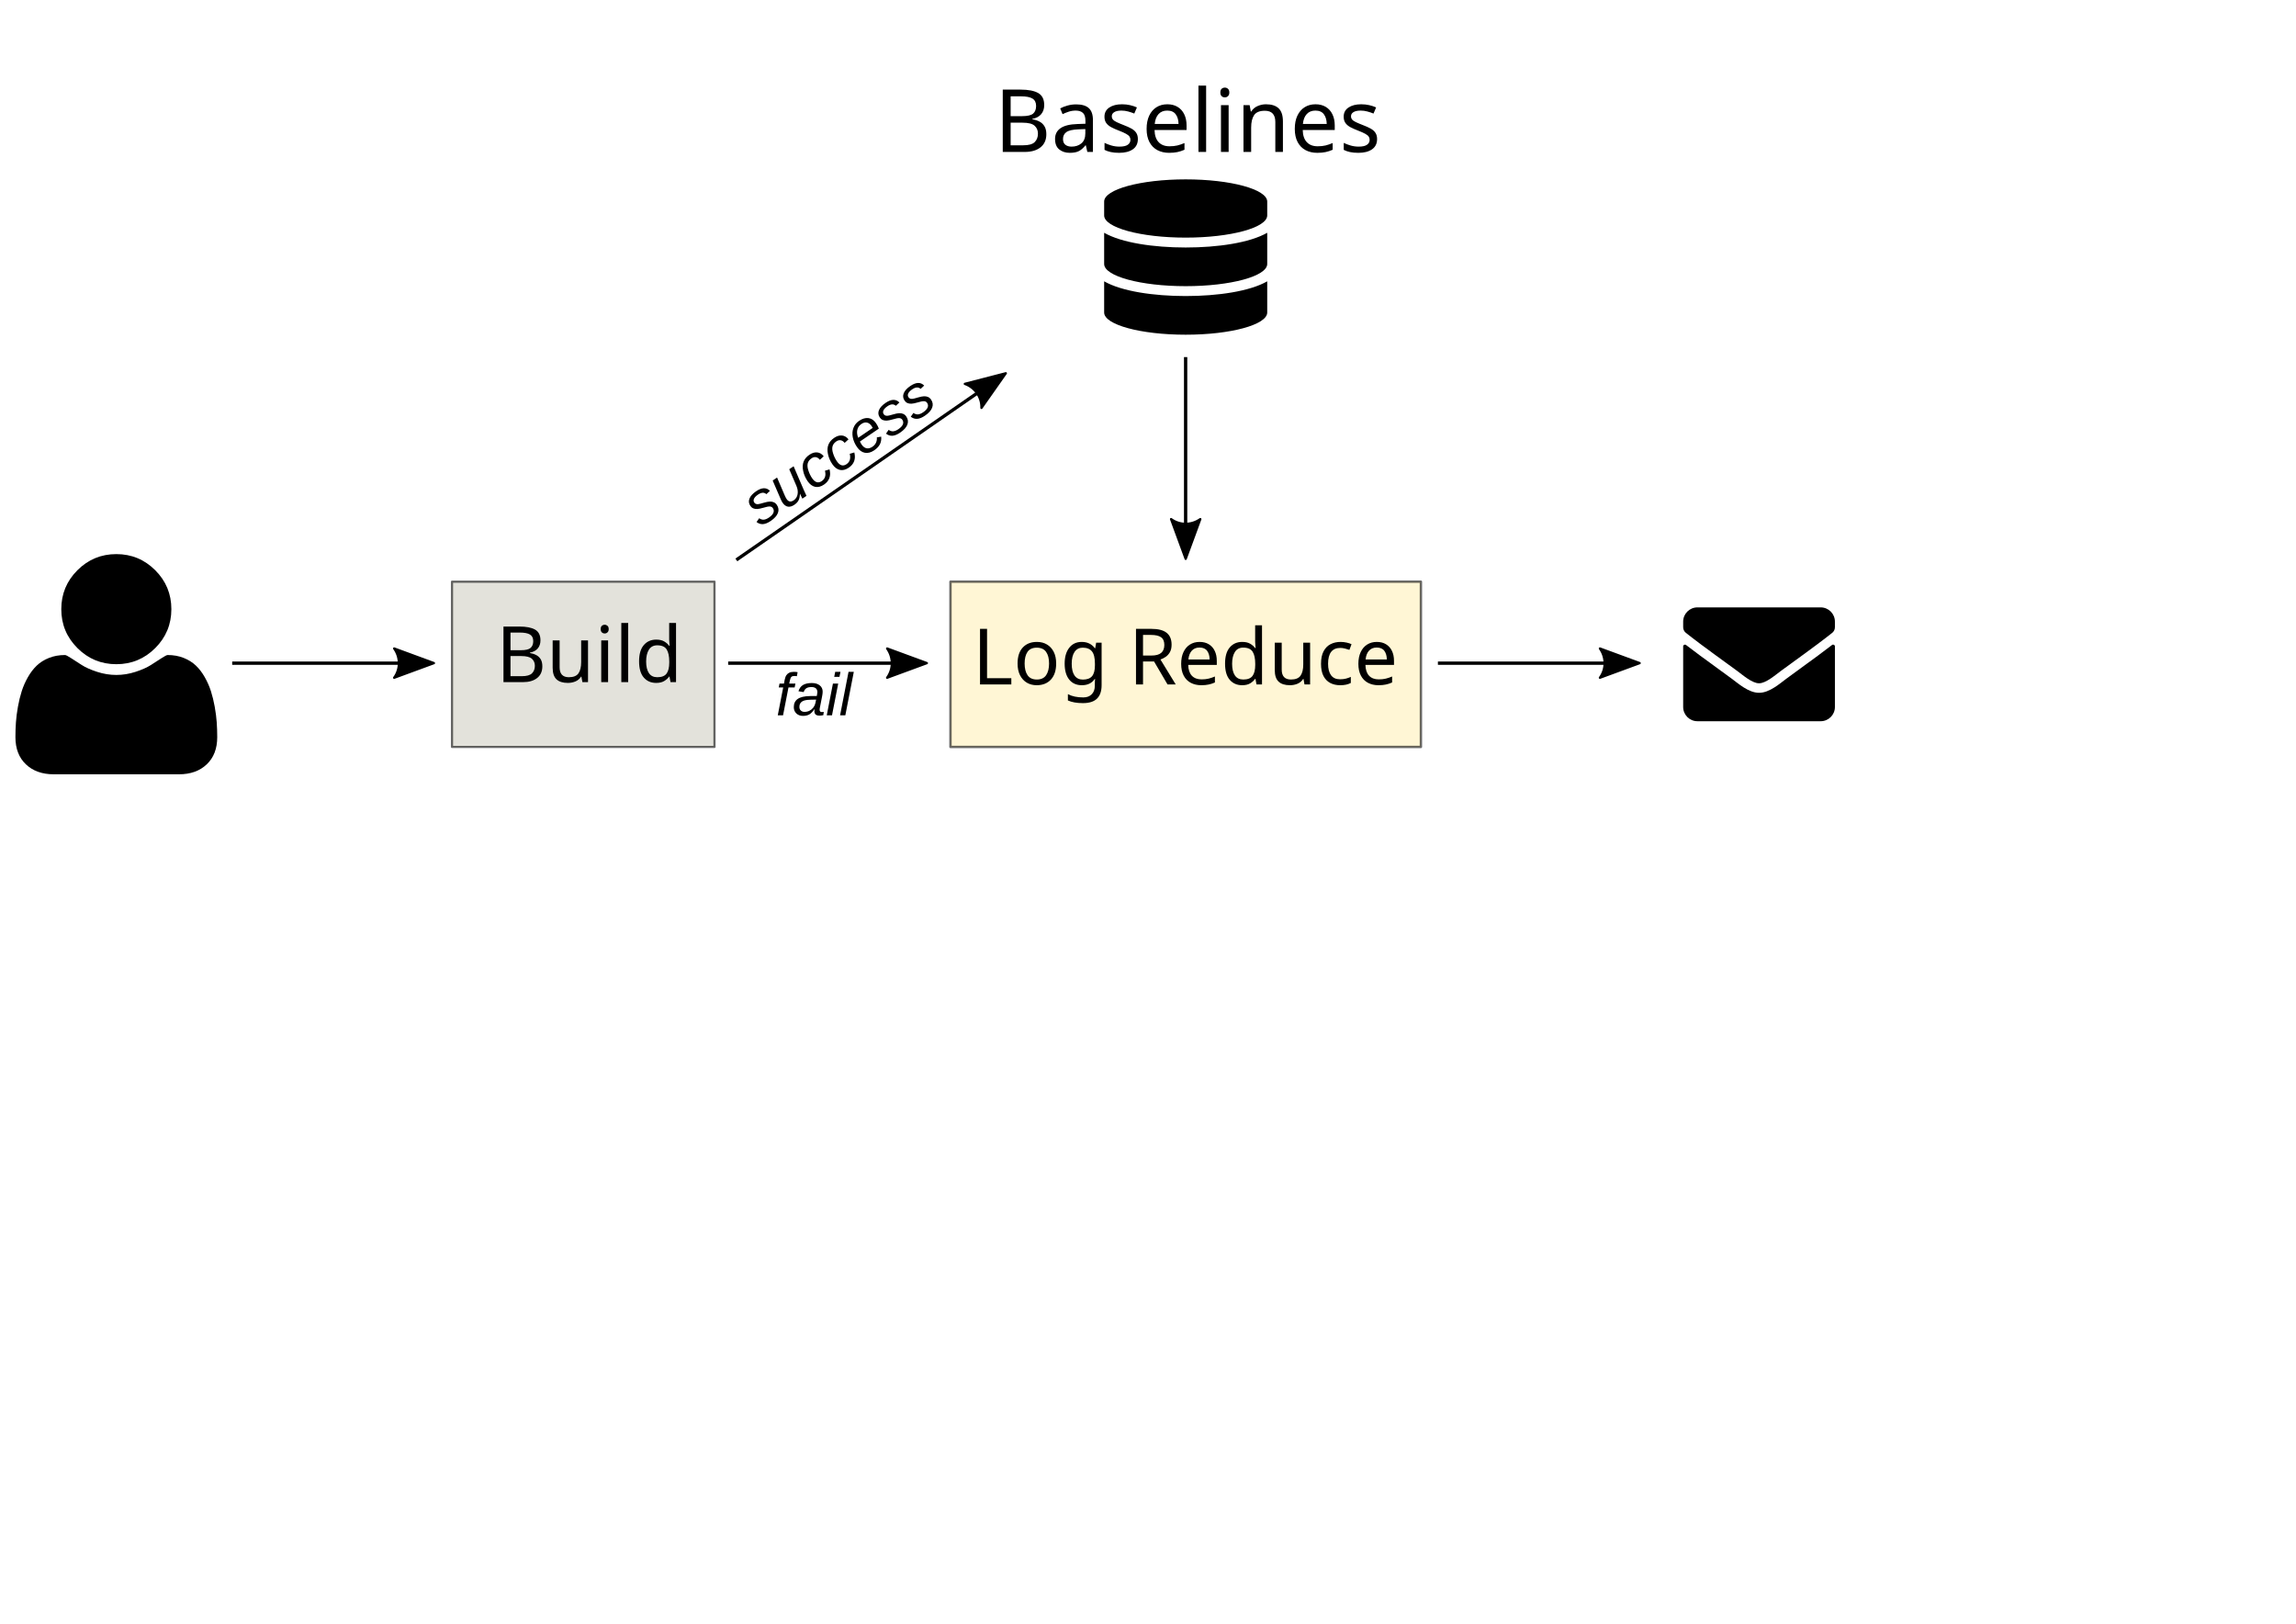
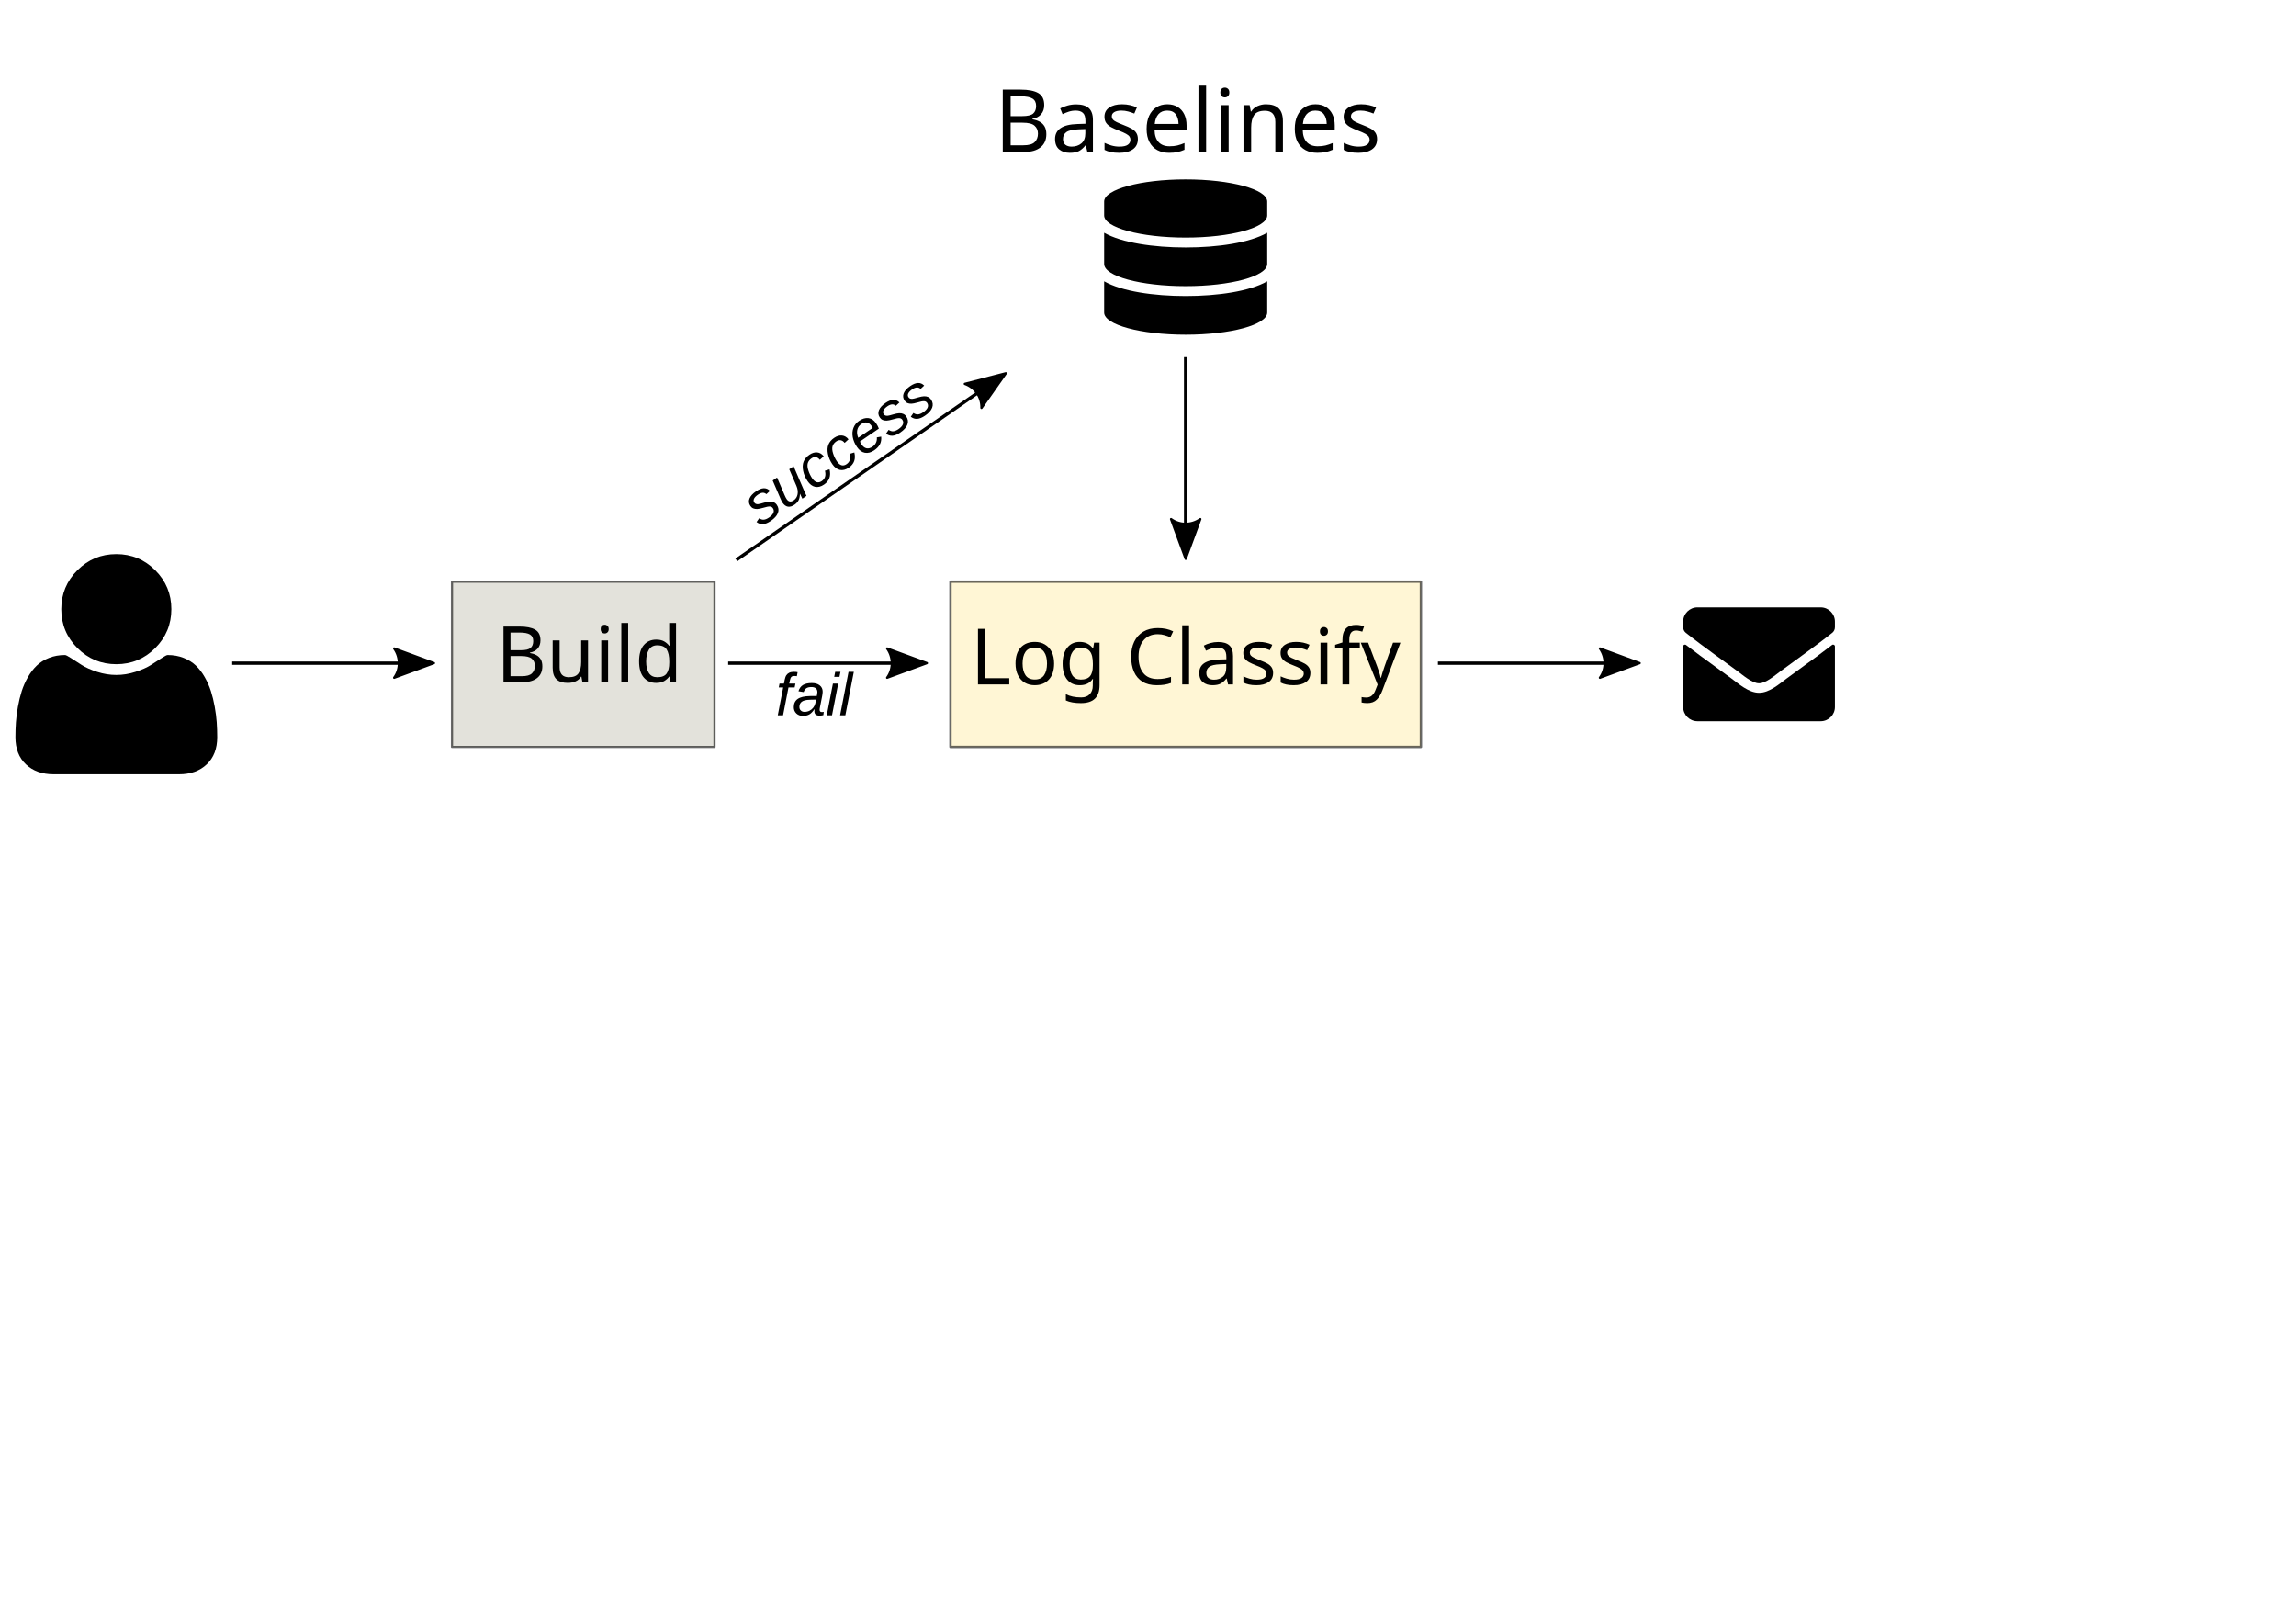
<svg xmlns="http://www.w3.org/2000/svg" width="297mm" height="210mm" viewBox="0 0 1052.362 744.094" id="svg2" version="1.1">
  <defs id="defs4">
    <marker style="overflow:visible" id="marker5551" refX="0" refY="0" orient="auto">
      <path transform="matrix(-1.1,0,0,-1.1,-1.1,0)" d="M 8.719,4.034 -2.207,0.016 8.719,-4.002 c -1.745,2.372 -1.735,5.617 -6e-7,8.035 z" style="fill:#000000;fill-opacity:1;fill-rule:evenodd;stroke:#000000;stroke-width:0.625;stroke-linejoin:round;stroke-opacity:1" id="path5553" />
    </marker>
    <marker orient="auto" refY="0.0" refX="0.0" id="Arrow2Lend" style="overflow:visible;">
      <path id="path4288" style="fill-rule:evenodd;stroke-width:0.625;stroke-linejoin:round;" d="M 8.719,4.034 L -2.207,0.016 L 8.719,-4.002 C 6.973,-1.63 6.983,1.616 8.719,4.034 z " transform="scale(1.1) rotate(180) translate(1,0)" />
    </marker>
    <marker orient="auto" refY="0.0" refX="0.0" id="Arrow2Lstart" style="overflow:visible">
      <path id="path4285" style="fill-rule:evenodd;stroke-width:0.625;stroke-linejoin:round;stroke:#000000;stroke-opacity:1;fill:#000000;fill-opacity:1" d="M 8.719,4.034 L -2.207,0.016 L 8.719,-4.002 C 6.973,-1.63 6.983,1.616 8.719,4.034 z " transform="scale(1.1) translate(1,0)" />
    </marker>
    <marker style="overflow:visible;" id="marker4593" refX="0.0" refY="0.0" orient="auto">
      <path transform="scale(1.1) rotate(180) translate(1,0)" d="M 8.719,4.034 L -2.207,0.016 L 8.719,-4.002 C 6.973,-1.63 6.983,1.616 8.719,4.034 z " style="fill-rule:evenodd;stroke-width:0.625;stroke-linejoin:round;stroke:#000000;stroke-opacity:1;fill:#000000;fill-opacity:1" id="path4595" />
    </marker>
    <marker style="overflow:visible;" id="marker4565" refX="0.0" refY="0.0" orient="auto">
      <path transform="scale(1.1) rotate(180) translate(1,0)" d="M 8.719,4.034 L -2.207,0.016 L 8.719,-4.002 C 6.973,-1.63 6.983,1.616 8.719,4.034 z " style="fill-rule:evenodd;stroke-width:0.625;stroke-linejoin:round;stroke:#000000;stroke-opacity:1;fill:#000000;fill-opacity:1" id="path4567" />
    </marker>
    <marker style="overflow:visible;" id="marker4543" refX="0.0" refY="0.0" orient="auto">
      <path transform="scale(1.1) rotate(180) translate(1,0)" d="M 8.719,4.034 L -2.207,0.016 L 8.719,-4.002 C 6.973,-1.63 6.983,1.616 8.719,4.034 z " style="fill-rule:evenodd;stroke-width:0.625;stroke-linejoin:round;stroke:#000000;stroke-opacity:1;fill:#000000;fill-opacity:1" id="path4545" />
    </marker>
    <marker style="overflow:visible" id="marker4543-6" refX="0" refY="0" orient="auto">
      <path transform="matrix(-1.1,0,0,-1.1,-1.1,0)" d="M 8.719,4.034 -2.207,0.016 8.719,-4.002 c -1.745,2.372 -1.735,5.617 -6e-7,8.035 z" style="fill:#000000;fill-opacity:1;fill-rule:evenodd;stroke:#000000;stroke-width:0.625;stroke-linejoin:round;stroke-opacity:1" id="path4545-7" />
    </marker>
    <marker style="overflow:visible" id="marker4543-6-0" refX="0" refY="0" orient="auto">
      <path transform="matrix(-1.1,0,0,-1.1,-1.1,0)" d="M 8.719,4.034 -2.207,0.016 8.719,-4.002 c -1.745,2.372 -1.735,5.617 -6e-7,8.035 z" style="fill:#000000;fill-opacity:1;fill-rule:evenodd;stroke:#000000;stroke-width:0.625;stroke-linejoin:round;stroke-opacity:1" id="path4545-7-9" />
    </marker>
    <marker orient="auto" refY="0" refX="0" id="Arrow2Lstart-6" style="overflow:visible">
      <path id="path4285-0" style="fill:#000000;fill-opacity:1;fill-rule:evenodd;stroke:#000000;stroke-width:0.625;stroke-linejoin:round;stroke-opacity:1" d="M 8.719,4.034 -2.207,0.016 8.719,-4.002 c -1.745,2.372 -1.735,5.617 -6e-7,8.035 z" transform="matrix(1.1,0,0,1.1,1.1,0)" />
    </marker>
    <marker orient="auto" refY="0" refX="0" id="Arrow2Lstart-2" style="overflow:visible">
      <path id="path4285-9" style="fill:#000000;fill-opacity:1;fill-rule:evenodd;stroke:#000000;stroke-width:0.625;stroke-linejoin:round;stroke-opacity:1" d="M 8.719,4.034 -2.207,0.016 8.719,-4.002 c -1.745,2.372 -1.735,5.617 -6e-7,8.035 z" transform="matrix(1.1,0,0,1.1,1.1,0)" />
    </marker>
    <marker orient="auto" refY="0" refX="0" id="Arrow2Lstart-4" style="overflow:visible">
      <path id="path4285-7" style="fill:#000000;fill-opacity:1;fill-rule:evenodd;stroke:#000000;stroke-width:0.625;stroke-linejoin:round;stroke-opacity:1" d="M 8.719,4.034 -2.207,0.016 8.719,-4.002 c -1.745,2.372 -1.735,5.617 -6e-7,8.035 z" transform="matrix(1.1,0,0,1.1,1.1,0)" />
    </marker>
    <marker orient="auto" refY="0" refX="0" id="Arrow2Lstart-4-4" style="overflow:visible">
      <path id="path4285-7-5" style="fill:#000000;fill-opacity:1;fill-rule:evenodd;stroke:#000000;stroke-width:0.625;stroke-linejoin:round;stroke-opacity:1" d="M 8.719,4.034 -2.207,0.016 8.719,-4.002 c -1.745,2.372 -1.735,5.617 -6e-7,8.035 z" transform="matrix(1.1,0,0,1.1,1.1,0)" />
    </marker>
    <marker orient="auto" refY="0" refX="0" id="Arrow2Lstart-4-3" style="overflow:visible">
      <path id="path4285-7-2" style="fill:#000000;fill-opacity:1;fill-rule:evenodd;stroke:#000000;stroke-width:0.625;stroke-linejoin:round;stroke-opacity:1" d="M 8.719,4.034 -2.207,0.016 8.719,-4.002 c -1.745,2.372 -1.735,5.617 -6e-7,8.035 z" transform="matrix(1.1,0,0,1.1,1.1,0)" />
    </marker>
    <marker orient="auto" refY="0" refX="0" id="Arrow2Lstart-4-4-0" style="overflow:visible">
      <path id="path4285-7-5-6" style="fill:#000000;fill-opacity:1;fill-rule:evenodd;stroke:#000000;stroke-width:0.625;stroke-linejoin:round;stroke-opacity:1" d="M 8.719,4.034 -2.207,0.016 8.719,-4.002 c -1.745,2.372 -1.735,5.617 -6e-7,8.035 z" transform="matrix(1.1,0,0,1.1,1.1,0)" />
    </marker>
    <marker orient="auto" refY="0" refX="0" id="Arrow1Lend" style="overflow:visible">
      <path id="path4207" d="M 0,0 5,-5 -12.5,0 5,5 Z" style="fill:#000000;fill-opacity:1;fill-rule:evenodd;stroke:#000000;stroke-width:1pt;stroke-opacity:1" transform="matrix(-0.8,0,0,-0.8,-10,0)" />
    </marker>
    <marker orient="auto" refY="0" refX="0" id="Arrow2Lstart-4-4-0-5" style="overflow:visible">
      <path id="path4285-7-5-6-3" style="fill:#000000;fill-opacity:1;fill-rule:evenodd;stroke:#000000;stroke-width:0.625;stroke-linejoin:round;stroke-opacity:1" d="M 8.719,4.034 -2.207,0.016 8.719,-4.002 c -1.745,2.372 -1.735,5.617 -6e-7,8.035 z" transform="matrix(1.1,0,0,1.1,1.1,0)" />
    </marker>
    <marker style="overflow:visible" id="marker4543-6-0-6" refX="0" refY="0" orient="auto">
      <path transform="matrix(-1.1,0,0,-1.1,-1.1,0)" d="M 8.719,4.034 -2.207,0.016 8.719,-4.002 c -1.745,2.372 -1.735,5.617 -6e-7,8.035 z" style="fill:#000000;fill-opacity:1;fill-rule:evenodd;stroke:#000000;stroke-width:0.625;stroke-linejoin:round;stroke-opacity:1" id="path4545-7-9-2" />
    </marker>
    <marker style="overflow:visible" id="marker4543-6-0-1" refX="0" refY="0" orient="auto">
      <path transform="matrix(-1.1,0,0,-1.1,-1.1,0)" d="M 8.719,4.034 -2.207,0.016 8.719,-4.002 c -1.745,2.372 -1.735,5.617 -6e-7,8.035 z" style="fill:#000000;fill-opacity:1;fill-rule:evenodd;stroke:#000000;stroke-width:0.625;stroke-linejoin:round;stroke-opacity:1" id="path4545-7-9-27" />
    </marker>
    <marker orient="auto" refY="0" refX="0" id="Arrow2Lstart-2-1" style="overflow:visible">
      <path id="path4285-9-8" style="fill:#000000;fill-opacity:1;fill-rule:evenodd;stroke:#000000;stroke-width:0.625;stroke-linejoin:round;stroke-opacity:1" d="M 8.719,4.034 -2.207,0.016 8.719,-4.002 c -1.745,2.372 -1.735,5.617 -6e-7,8.035 z" transform="matrix(1.1,0,0,1.1,1.1,0)" />
    </marker>
    <marker orient="auto" refY="0" refX="0" id="Arrow2Lstart-2-9" style="overflow:visible">
      <path id="path4285-9-2" style="fill:#000000;fill-opacity:1;fill-rule:evenodd;stroke:#000000;stroke-width:0.625;stroke-linejoin:round;stroke-opacity:1" d="M 8.719,4.034 -2.207,0.016 8.719,-4.002 c -1.745,2.372 -1.735,5.617 -6e-7,8.035 z" transform="matrix(1.1,0,0,1.1,1.1,0)" />
    </marker>
    <marker orient="auto" refY="0" refX="0" id="Arrow2Lstart-2-9-2" style="overflow:visible">
      <path id="path4285-9-2-3" style="fill:#000000;fill-opacity:1;fill-rule:evenodd;stroke:#000000;stroke-width:0.625;stroke-linejoin:round;stroke-opacity:1" d="M 8.719,4.034 -2.207,0.016 8.719,-4.002 c -1.745,2.372 -1.735,5.617 -6e-7,8.035 z" transform="matrix(1.1,0,0,1.1,1.1,0)" />
    </marker>
  </defs>
  <g id="layer3" style="display:inline">
    <rect style="fill:none;stroke:none;stroke-width:1.465;stroke-miterlimit:4;stroke-dasharray:none" id="rect14387" width="1012.5" height="570.536" x="-18.75" y="23.559" />
  </g>
  <g id="layer1" transform="translate(0,-308.2677)" style="display:inline">
    <g id="g3390" transform="matrix(0.06569127,0,0,-0.06569127,7.071389,654.6918)">
      <path id="path3392" d="M 1408,131 Q 1408,11 1335,-58.5 1262,-128 1141,-128 H 267 Q 146,-128 73,-58.5 0,11 0,131 0,184 3.5,234.5 7,285 17.5,343.5 28,402 44,452 q 16,50 43,97.5 27,47.5 62,81 35,33.5 85.5,53.5 50.5,20 111.5,20 9,0 42,-21.5 33,-21.5 74.5,-48 41.5,-26.5 108,-48 Q 637,565 704,565 q 67,0 133.5,21.5 66.5,21.5 108,48 41.5,26.5 74.5,48 33,21.5 42,21.5 61,0 111.5,-20 50.5,-20 85.5,-53.5 35,-33.5 62,-81 27,-47.5 43,-97.5 16,-50 26.5,-108.5 10.5,-58.5 14,-109 Q 1408,184 1408,131 Z m -320,893 Q 1088,865 975.5,752.5 863,640 704,640 545,640 432.5,752.5 320,865 320,1024 320,1183 432.5,1295.5 545,1408 704,1408 863,1408 975.5,1295.5 1088,1183 1088,1024 Z" />
    </g>
    <rect style="fill:#e3e2db;fill-opacity:1;fill-rule:evenodd;stroke:#000000;stroke-width:1;stroke-linecap:butt;stroke-linejoin:round;stroke-miterlimit:4;stroke-dasharray:none;stroke-opacity:0.589" id="rect3402" width="120.32" height="75.73" x="207.169" y="574.833" />
    <text xml:space="preserve" style="font-style:normal;font-weight:normal;line-height:0%;font-family:sans-serif;letter-spacing:0px;word-spacing:0px;fill:#000000;fill-opacity:1;stroke:none;stroke-width:1px;stroke-linecap:butt;stroke-linejoin:miter;stroke-opacity:1" x="227.311" y="620.869" id="text4204">
      <tspan style="font-size:35.672px;line-height:1.25" id="tspan4206" x="227.311" y="620.869">Build</tspan>
    </text>
    <rect style="fill:#fff6d5;fill-opacity:1;fill-rule:evenodd;stroke:#000000;stroke-width:1.094;stroke-linecap:butt;stroke-linejoin:round;stroke-miterlimit:4;stroke-dasharray:none;stroke-opacity:0.589" id="rect3402-3" width="215.625" height="75.73" x="435.641" y="574.833" />
-     <text xml:space="preserve" style="font-style:normal;font-weight:normal;line-height:0%;font-family:sans-serif;letter-spacing:0px;word-spacing:0px;fill:#000000;fill-opacity:1;stroke:none;stroke-width:1px;stroke-linecap:butt;stroke-linejoin:miter;stroke-opacity:1" x="445.738" y="621.921" id="text4204-5">
-       <tspan id="tspan4882" x="445.738" y="621.921" style="font-size:35.672px;line-height:1.25">Log Reduce </tspan>
+     <text xml:space="preserve" style="font-style:normal;font-weight:normal;line-height:0%;font-family:sans-serif;letter-spacing:0px;word-spacing:0px;fill:#000000;fill-opacity:1;stroke:none;stroke-width:1px;stroke-linecap:butt;stroke-linejoin:miter;stroke-opacity:1" x="444.797" y="621.921" id="text4204-5">
+       <tspan id="tspan4882" x="444.797" y="621.921" style="font-size:35.672px;line-height:1.25">Log Classify </tspan>
    </text>
    <path style="opacity:1;fill:none;fill-rule:evenodd;stroke:#000000;stroke-width:1.516;stroke-linecap:butt;stroke-linejoin:miter;stroke-miterlimit:4;stroke-dasharray:none;stroke-opacity:1;marker-end:url(#marker4543-6-0)" d="m 659.062,612.18 h 90.453" id="path4213-2-3" />
    <path id="path7885" d="m 580.825,400.638 v 6.356 c 0,5.601 -16.739,10.169 -37.371,10.169 -20.632,0 -37.371,-4.568 -37.371,-10.169 v -6.356 c 0,-5.601 16.739,-10.169 37.371,-10.169 20.632,0 37.371,4.568 37.371,10.169 z m 0,14.3 v 14.3 c 0,5.601 -16.739,10.169 -37.371,10.169 -20.632,0 -37.371,-4.568 -37.371,-10.169 v -14.3 c 8.029,4.608 22.724,6.753 37.371,6.753 14.647,0 29.342,-2.145 37.371,-6.753 z m 0,22.245 v 14.3 c 0,5.601 -16.739,10.169 -37.371,10.169 -20.632,0 -37.371,-4.568 -37.371,-10.169 v -14.3 c 8.029,4.608 22.724,6.753 37.371,6.753 14.647,0 29.342,-2.145 37.371,-6.753 z" style="stroke-width:1.095" />
    <text xml:space="preserve" style="font-style:normal;font-weight:normal;line-height:0%;font-family:sans-serif;letter-spacing:0px;word-spacing:0px;fill:#000000;fill-opacity:1;stroke:none;stroke-width:1px;stroke-linecap:butt;stroke-linejoin:miter;stroke-opacity:1" x="455.739" y="377.898" id="text7894">
      <tspan style="font-size:40px;line-height:1.25" id="tspan7896" x="455.739" y="377.898">Baselines</tspan>
    </text>
    <path style="opacity:1;fill:none;fill-rule:evenodd;stroke:#000000;stroke-width:1.516;stroke-linecap:butt;stroke-linejoin:miter;stroke-miterlimit:4;stroke-dasharray:none;stroke-opacity:1;marker-start:url(#Arrow2Lstart-2)" d="M 459.375,480.487 337.5,564.862" id="path4215-3-3" />
    <g id="g13864" transform="rotate(-34.31532,409.5693,838.6438)">
      <text id="text5648" y="565.76" x="521.762" style="font-style:italic;font-variant:normal;font-weight:normal;font-stretch:normal;line-height:0%;font-family:'Liberation Sans';-inkscape-font-specification:'Liberation Sans, Italic';text-align:start;letter-spacing:0px;word-spacing:0px;writing-mode:lr-tb;text-anchor:start;fill:#000000;fill-opacity:1;stroke:none;stroke-width:1px;stroke-linecap:butt;stroke-linejoin:miter;stroke-opacity:1" xml:space="preserve">
        <tspan y="565.76" x="521.762" id="tspan5650" style="font-size:27.5px;line-height:1.25">success</tspan>
      </text>
    </g>
    <g id="g5086" transform="translate(-3.75)">
      <path style="display:inline;fill:none;fill-rule:evenodd;stroke:#000000;stroke-width:1.516;stroke-linecap:butt;stroke-linejoin:miter;stroke-miterlimit:4;stroke-dasharray:none;stroke-opacity:1;marker-end:url(#marker4543-6)" d="m 337.5,612.18 h 89.062" id="path4213-2" />
      <text id="text5648-6" y="636.076" x="359.318" style="font-style:italic;font-variant:normal;font-weight:normal;font-stretch:normal;line-height:0%;font-family:'Liberation Sans';-inkscape-font-specification:'Liberation Sans, Italic';text-align:start;letter-spacing:0px;word-spacing:0px;writing-mode:lr-tb;text-anchor:start;fill:#000000;fill-opacity:1;stroke:none;stroke-width:1px;stroke-linecap:butt;stroke-linejoin:miter;stroke-opacity:1" xml:space="preserve">
        <tspan y="636.076" x="359.318" id="tspan5650-7" style="font-size:27.5px;line-height:1.25">fail</tspan>
      </text>
    </g>
    <path style="display:inline;opacity:1;fill:none;fill-rule:evenodd;stroke:#000000;stroke-width:1.516;stroke-linecap:butt;stroke-linejoin:miter;stroke-miterlimit:4;stroke-dasharray:none;stroke-opacity:1;marker-end:url(#marker4543-6-0-6)" d="M 106.422,612.18 H 196.875" id="path4213-2-3-9" />
    <path style="display:inline;opacity:1;fill:none;fill-rule:evenodd;stroke:#000000;stroke-width:1.516;stroke-linecap:butt;stroke-linejoin:miter;stroke-miterlimit:4;stroke-dasharray:none;stroke-opacity:1;marker-end:url(#marker4543-6-0-1)" d="m 543.427,471.909 v 90.453" id="path4213-2-3-0" />
    <path style="display:inline;stroke-width:1" id="path8620-3" d="m 839.709,603.841 c 0.53,-0.421 1.318,-0.027 1.318,0.638 v 27.781 c 0,3.6 -2.921,6.521 -6.521,6.521 h -56.512 c -3.6,0 -6.521,-2.921 -6.521,-6.521 v -27.767 c 0,-0.679 0.774,-1.06 1.318,-0.638 3.043,2.364 7.078,5.366 20.934,15.432 2.866,2.092 7.702,6.493 12.525,6.466 4.85,0.041 9.781,-4.456 12.539,-6.466 13.856,-10.066 17.877,-13.082 20.92,-15.446 z M 806.25,621.392 c 3.152,0.054 7.689,-3.967 9.971,-5.624 18.027,-13.082 19.399,-14.223 23.556,-17.483 0.788,-0.611 1.25,-1.562 1.25,-2.567 v -2.581 c 0,-3.6 -2.921,-6.521 -6.521,-6.521 h -56.512 c -3.6,0 -6.521,2.921 -6.521,6.521 v 2.581 c 0,1.005 0.462,1.943 1.25,2.567 4.157,3.247 5.529,4.401 23.556,17.483 2.282,1.657 6.819,5.678 9.971,5.624 z" />
  </g>
  <g id="layer2" style="display:none">
    <rect style="fill:#fff6d5;fill-opacity:1;fill-rule:evenodd;stroke:#000000;stroke-width:0.915;stroke-linecap:butt;stroke-linejoin:round;stroke-miterlimit:4;stroke-dasharray:none;stroke-opacity:0.589" id="rect3402-3-9-6" width="215.625" height="75.73" x="759.375" y="266.565" />
    <text xml:space="preserve" style="font-style:normal;font-weight:normal;line-height:0%;font-family:sans-serif;letter-spacing:0px;word-spacing:0px;fill:#000000;fill-opacity:1;stroke:none;stroke-width:1px;stroke-linecap:butt;stroke-linejoin:miter;stroke-opacity:1" x="768.531" y="313.653" id="text4204-5-1-1">
      <tspan style="font-size:35.672px;line-height:1.25" id="tspan4882-7-6" x="768.531" y="313.653">Log Classify </tspan>
    </text>
    <g id="g3390-1" transform="matrix(0.06569127,0,0,-0.06569127,820.9409,561.3281)">
      <path id="path3392-9" d="M 1408,131 Q 1408,11 1335,-58.5 1262,-128 1141,-128 H 267 Q 146,-128 73,-58.5 0,11 0,131 0,184 3.5,234.5 7,285 17.5,343.5 28,402 44,452 q 16,50 43,97.5 27,47.5 62,81 35,33.5 85.5,53.5 50.5,20 111.5,20 9,0 42,-21.5 33,-21.5 74.5,-48 41.5,-26.5 108,-48 Q 637,565 704,565 q 67,0 133.5,21.5 66.5,21.5 108,48 41.5,26.5 74.5,48 33,21.5 42,21.5 61,0 111.5,-20 50.5,-20 85.5,-53.5 35,-33.5 62,-81 27,-47.5 43,-97.5 16,-50 26.5,-108.5 10.5,-58.5 14,-109 Q 1408,184 1408,131 Z m -320,893 Q 1088,865 975.5,752.5 863,640 704,640 545,640 432.5,752.5 320,865 320,1024 320,1183 432.5,1295.5 545,1408 704,1408 863,1408 975.5,1295.5 1088,1183 1088,1024 Z" />
    </g>
    <path style="fill:none;fill-rule:evenodd;stroke:#000000;stroke-width:1.516;stroke-linecap:butt;stroke-linejoin:miter;stroke-miterlimit:4;stroke-dasharray:none;stroke-opacity:1;marker-start:url(#Arrow2Lstart-4-3)" d="m 867.214,362.416 v 86.633" id="path4215-3-8" />
    <path style="fill:none;fill-rule:evenodd;stroke:#000000;stroke-width:1.516;stroke-linecap:butt;stroke-linejoin:miter;stroke-miterlimit:4;stroke-dasharray:none;stroke-opacity:1;marker-start:url(#Arrow2Lstart-4-4-0)" d="m 867.214,168.086 v 86.633" id="path4215-3-8-0" />
    <path id="path8620" d="m 900.646,118.158 c 0.53,-0.421 1.318,-0.027 1.318,0.638 v 27.781 c 0,3.6 -2.921,6.521 -6.521,6.521 h -56.512 c -3.6,0 -6.521,-2.921 -6.521,-6.521 v -27.767 c 0,-0.679 0.774,-1.06 1.318,-0.638 3.043,2.364 7.078,5.366 20.934,15.432 2.866,2.092 7.702,6.493 12.525,6.466 4.85,0.041 9.781,-4.456 12.539,-6.466 13.856,-10.066 17.877,-13.082 20.92,-15.446 z m -33.459,17.551 c 3.152,0.054 7.689,-3.967 9.971,-5.624 18.027,-13.082 19.399,-14.223 23.556,-17.483 0.788,-0.611 1.25,-1.562 1.25,-2.567 v -2.581 c 0,-3.6 -2.921,-6.521 -6.521,-6.521 h -56.512 c -3.6,0 -6.521,2.921 -6.521,6.521 v 2.581 c 0,1.005 0.462,1.943 1.25,2.567 4.157,3.247 5.529,4.401 23.556,17.483 2.282,1.657 6.819,5.678 9.971,5.624 z" />
  </g>
</svg>
